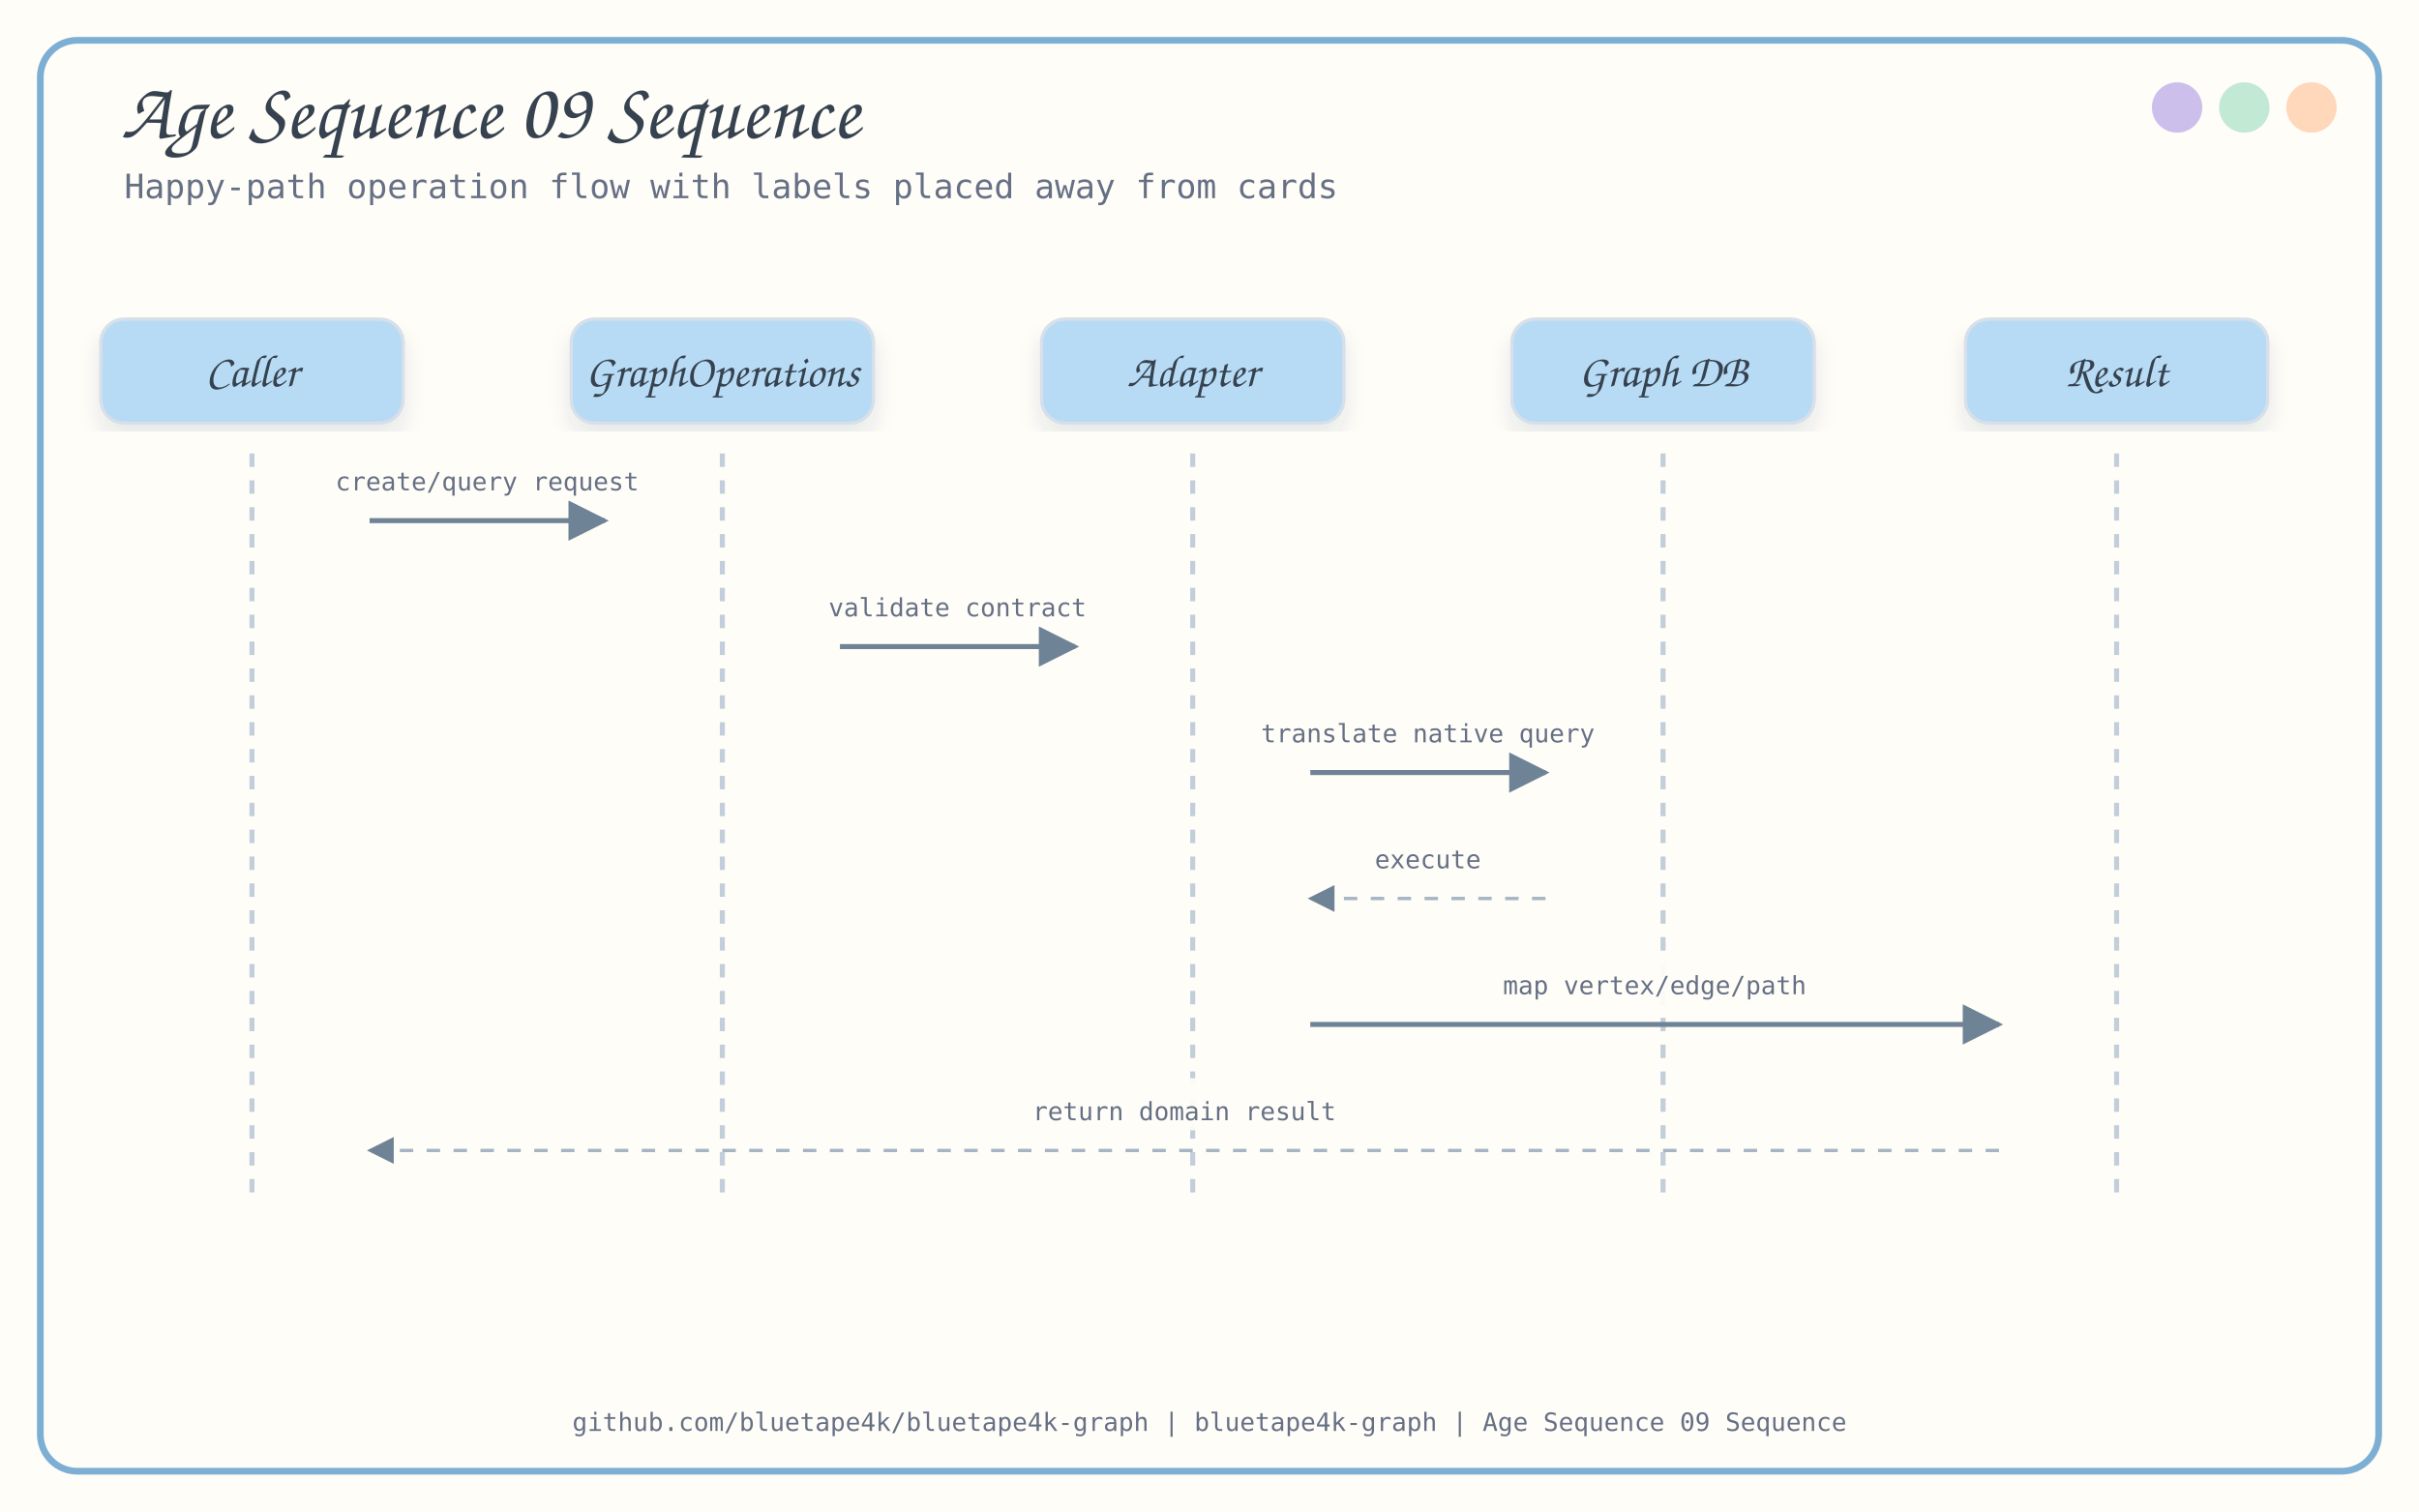
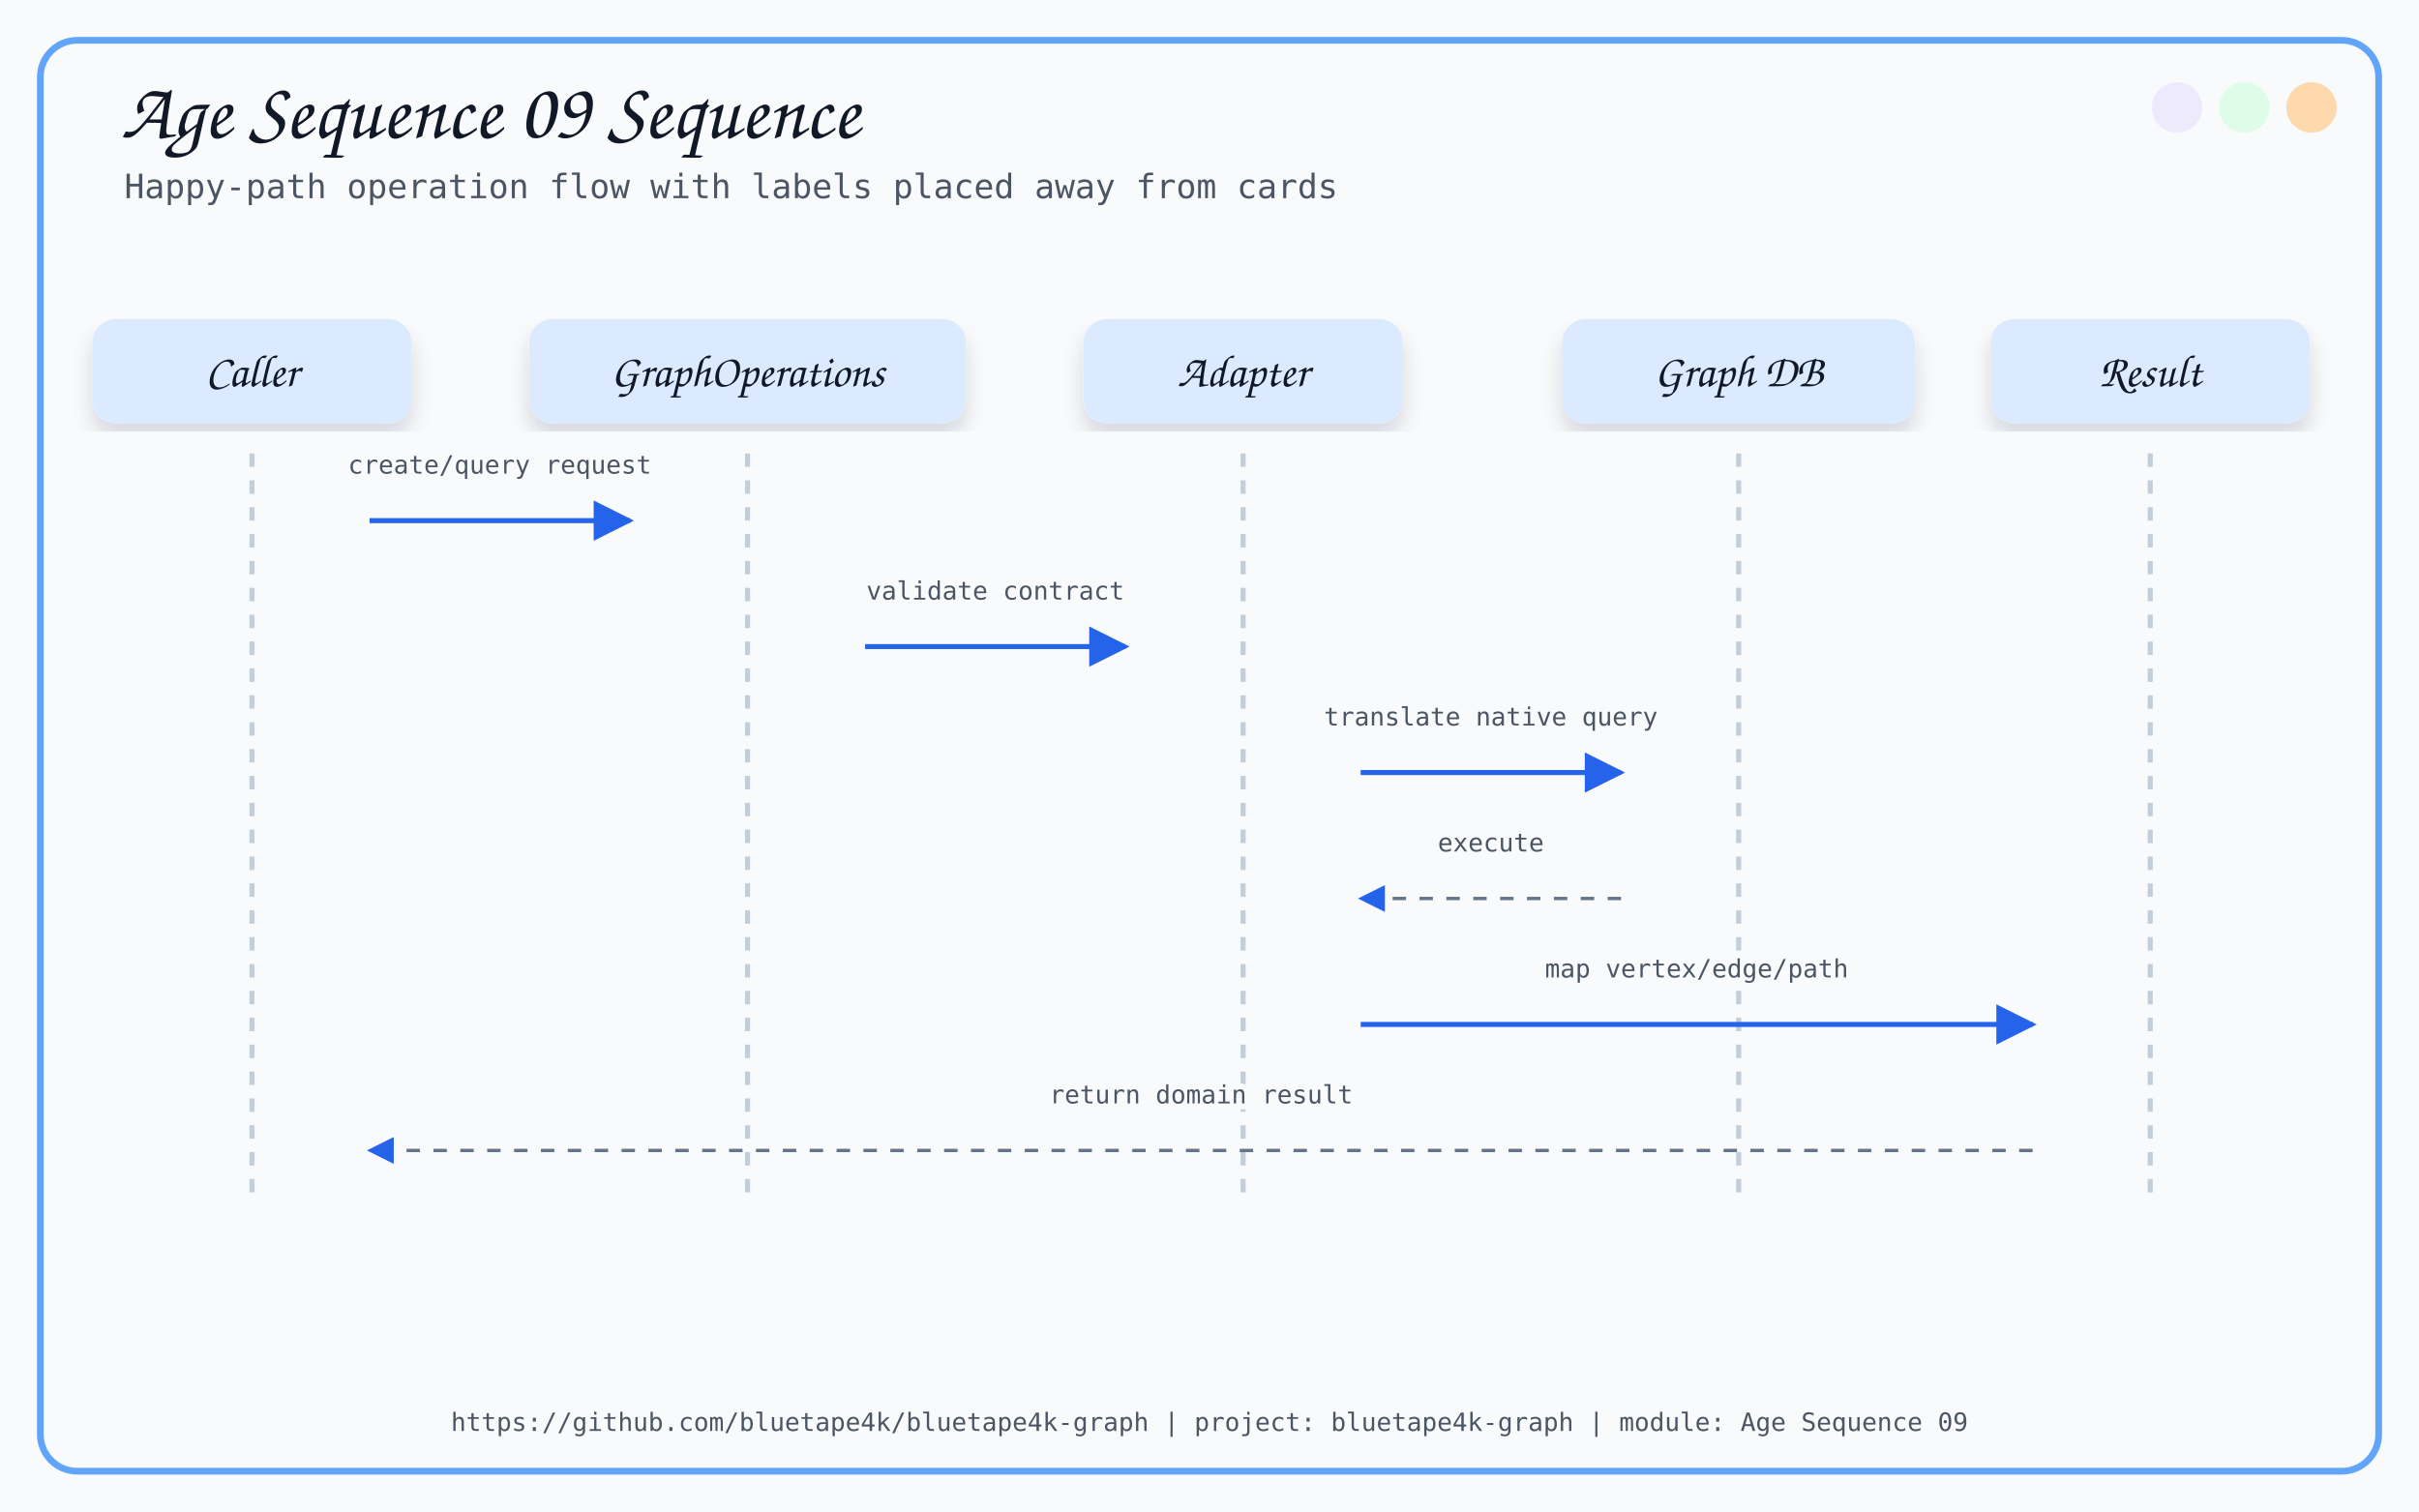
<svg xmlns="http://www.w3.org/2000/svg" width="1440" height="900" viewBox="0 0 1440 900">
  <defs>
    <filter id="softShadow" x="-8%" y="-8%" width="116%" height="116%">
-       <feDropShadow dx="0" dy="8" stdDeviation="6" flood-color="#26384A" flood-opacity="0.10" />
+       <feDropShadow dx="0" dy="8" stdDeviation="6" flood-color="#0F172A" flood-opacity="0.14" />
    </filter>
    <marker id="arrow" viewBox="0 0 10 10" refX="9" refY="5" markerWidth="8" markerHeight="8" orient="auto-start-reverse">
-       <path d="M 0 0 L 10 5 L 0 10 z" fill="#6F8396" />
+       <path d="M 0 0 L 10 5 L 0 10 z" fill="#2563EB" />
    </marker>
  </defs>
  <style>
-       .title { font-family: 'Architects Daughter', cursive; font-size: 48px; fill: #36424F; }
-       .subtitle { font-family: 'Comic Mono', monospace; font-size: 20px; fill: #667085; }
-       .label { font-family: 'Architects Daughter', cursive; font-size: 27px; fill: #36424F; }
-       .small { font-family: 'Comic Mono', monospace; font-size: 18px; fill: #536273; }
-       .tiny { font-family: 'Comic Mono', monospace; font-size: 15px; fill: #667085; }
-       .card { stroke: #D7E0EA; stroke-width: 2; filter: url(#softShadow); }
-       .line { stroke: #6F8396; stroke-width: 3; fill: none; marker-end: url(#arrow); }
-       .thin { stroke: #A5B5C4; stroke-width: 2; fill: none; marker-end: url(#arrow); }
-       .dash { stroke: #A5B5C4; stroke-width: 2; stroke-dasharray: 8 8; fill: none; marker-end: url(#arrow); }
+       .title { font-family: 'Architects Daughter', cursive; font-size: 48px; fill: #111827; }
+       .subtitle { font-family: 'Comic Mono', monospace; font-size: 20px; fill: #4B5563; }
+       .label { font-family: 'Architects Daughter', cursive; font-size: 27px; fill: #111827; }
+       .small { font-family: 'Comic Mono', monospace; font-size: 18px; fill: #374151; }
+       .tiny { font-family: 'Comic Mono', monospace; font-size: 15px; fill: #4B5563; }
+       .card { filter: url(#softShadow); }
+       .line { stroke: #2563EB; stroke-width: 3; fill: none; marker-end: url(#arrow); }
+       .thin { stroke: #60A5FA; stroke-width: 2; fill: none; marker-end: url(#arrow); }
+       .dash { stroke: #64748B; stroke-width: 2; stroke-dasharray: 8 8; fill: none; marker-end: url(#arrow); }
    </style>
-   <rect x="0" y="0" width="1440" height="900" fill="#FFFDF8" />
-   <rect x="24" y="24" width="1392" height="852" rx="22" fill="none" stroke="#7DAED3" stroke-width="4" />
-   <circle cx="1376" cy="64" r="15" fill="#FFD5B8" opacity="0.95" />
-   <circle cx="1336" cy="64" r="15" fill="#BFE8D2" opacity="0.95" />
-   <circle cx="1296" cy="64" r="15" fill="#CBBCEB" opacity="0.95" />
+   <rect x="0" y="0" width="1440" height="900" fill="#F8FAFC" />
+   <rect x="24" y="24" width="1392" height="852" rx="22" fill="none" stroke="#60A5FA" stroke-width="4" />
+   <circle cx="1376" cy="64" r="15" fill="#FED7AA" opacity="0.95" />
+   <circle cx="1336" cy="64" r="15" fill="#DCFCE7" opacity="0.95" />
+   <circle cx="1296" cy="64" r="15" fill="#EDE9FE" opacity="0.95" />
  <text x="72" y="82" class="title">Age Sequence 09 Sequence</text>
  <text x="74" y="118" class="subtitle">Happy-path operation flow with labels placed away from cards</text>
-   <text x="720.0" y="852" text-anchor="middle" class="tiny">github.com/bluetape4k/bluetape4k-graph | bluetape4k-graph | Age Sequence 09 Sequence</text>
-   <rect x="60" y="190" width="180" height="62" rx="14" fill="#B7DBF4" class="card" />
+   <text x="720.0" y="852" text-anchor="middle" class="tiny">https://github.com/bluetape4k/bluetape4k-graph | project: bluetape4k-graph | module: Age Sequence 09</text>
+   <rect x="55.0" y="190" width="190" height="62" rx="14" fill="#DBEAFE" class="card" />
  <text x="150" y="230" text-anchor="middle" class="label">Caller</text>
  <line x1="150" y1="270" x2="150" y2="710" stroke="#C2CED9" stroke-width="3" stroke-dasharray="8 8" />
-   <rect x="340" y="190" width="180" height="62" rx="14" fill="#B7DBF4" class="card" />
-   <text x="430" y="230" text-anchor="middle" class="label">GraphOperations</text>
-   <line x1="430" y1="270" x2="430" y2="710" stroke="#C2CED9" stroke-width="3" stroke-dasharray="8 8" />
-   <rect x="620" y="190" width="180" height="62" rx="14" fill="#B7DBF4" class="card" />
-   <text x="710" y="230" text-anchor="middle" class="label">Adapter</text>
-   <line x1="710" y1="270" x2="710" y2="710" stroke="#C2CED9" stroke-width="3" stroke-dasharray="8 8" />
-   <rect x="900" y="190" width="180" height="62" rx="14" fill="#B7DBF4" class="card" />
-   <text x="990" y="230" text-anchor="middle" class="label">Graph DB</text>
-   <line x1="990" y1="270" x2="990" y2="710" stroke="#C2CED9" stroke-width="3" stroke-dasharray="8 8" />
-   <rect x="1170" y="190" width="180" height="62" rx="14" fill="#B7DBF4" class="card" />
-   <text x="1260" y="230" text-anchor="middle" class="label">Result</text>
-   <line x1="1260" y1="270" x2="1260" y2="710" stroke="#C2CED9" stroke-width="3" stroke-dasharray="8 8" />
-   <path d="M 220 310 C 290.0 310, 290.0 310, 360 310" class="line" />
-   <rect x="197.0" y="267.0" width="186" height="31" rx="9" fill="#FFFDF8" opacity="0.94" />
-   <text x="290.0" y="292.0" text-anchor="middle" class="tiny">create/query request</text>
-   <path d="M 500 385 C 570.0 385, 570.0 385, 640 385" class="line" />
-   <rect x="489.0" y="342.0" width="162" height="31" rx="9" fill="#FFFDF8" opacity="0.94" />
-   <text x="570.0" y="367.0" text-anchor="middle" class="tiny">validate contract</text>
-   <path d="M 780 460 C 850.0 460, 850.0 460, 920 460" class="line" />
-   <rect x="755.0" y="417.0" width="190" height="31" rx="9" fill="#FFFDF8" opacity="0.94" />
-   <text x="850.0" y="442.0" text-anchor="middle" class="tiny">translate native query</text>
-   <path d="M 920 535 C 850.0 535, 850.0 535, 780 535" class="dash" />
-   <rect x="809.0" y="492.0" width="82" height="31" rx="9" fill="#FFFDF8" opacity="0.94" />
-   <text x="850.0" y="517.0" text-anchor="middle" class="tiny">execute</text>
-   <path d="M 780 610 C 985.0 610, 985.0 610, 1190 610" class="line" />
-   <rect x="892.0" y="567.0" width="186" height="31" rx="9" fill="#FFFDF8" opacity="0.94" />
-   <text x="985.0" y="592.0" text-anchor="middle" class="tiny">map vertex/edge/path</text>
-   <path d="M 1190 685 C 705.0 685, 705.0 685, 220 685" class="dash" />
-   <rect x="612.0" y="642.0" width="186" height="31" rx="9" fill="#FFFDF8" opacity="0.94" />
-   <text x="705.0" y="667.0" text-anchor="middle" class="tiny">return domain result</text>
+   <rect x="315.0" y="190" width="260" height="62" rx="14" fill="#DBEAFE" class="card" />
+   <text x="445" y="230" text-anchor="middle" class="label">GraphOperations</text>
+   <line x1="445" y1="270" x2="445" y2="710" stroke="#C2CED9" stroke-width="3" stroke-dasharray="8 8" />
+   <rect x="645.0" y="190" width="190" height="62" rx="14" fill="#DBEAFE" class="card" />
+   <text x="740" y="230" text-anchor="middle" class="label">Adapter</text>
+   <line x1="740" y1="270" x2="740" y2="710" stroke="#C2CED9" stroke-width="3" stroke-dasharray="8 8" />
+   <rect x="930.0" y="190" width="210" height="62" rx="14" fill="#DBEAFE" class="card" />
+   <text x="1035" y="230" text-anchor="middle" class="label">Graph DB</text>
+   <line x1="1035" y1="270" x2="1035" y2="710" stroke="#C2CED9" stroke-width="3" stroke-dasharray="8 8" />
+   <rect x="1185.0" y="190" width="190" height="62" rx="14" fill="#DBEAFE" class="card" />
+   <text x="1280" y="230" text-anchor="middle" class="label">Result</text>
+   <line x1="1280" y1="270" x2="1280" y2="710" stroke="#C2CED9" stroke-width="3" stroke-dasharray="8 8" />
+   <path d="M 220 310 C 297.5 310, 297.5 310, 375 310" class="line" />
+   <text x="297.5" y="282.0" text-anchor="middle" class="tiny" stroke="#F8FAFC" stroke-width="7" stroke-linejoin="round">create/query request</text>
+   <text x="297.5" y="282.0" text-anchor="middle" class="tiny">create/query request</text>
+   <path d="M 515 385 C 592.5 385, 592.5 385, 670 385" class="line" />
+   <text x="592.5" y="357.0" text-anchor="middle" class="tiny" stroke="#F8FAFC" stroke-width="7" stroke-linejoin="round">validate contract</text>
+   <text x="592.5" y="357.0" text-anchor="middle" class="tiny">validate contract</text>
+   <path d="M 810 460 C 887.5 460, 887.5 460, 965 460" class="line" />
+   <text x="887.5" y="432.0" text-anchor="middle" class="tiny" stroke="#F8FAFC" stroke-width="7" stroke-linejoin="round">translate native query</text>
+   <text x="887.5" y="432.0" text-anchor="middle" class="tiny">translate native query</text>
+   <path d="M 965 535 C 887.5 535, 887.5 535, 810 535" class="dash" />
+   <text x="887.5" y="507.0" text-anchor="middle" class="tiny" stroke="#F8FAFC" stroke-width="7" stroke-linejoin="round">execute</text>
+   <text x="887.5" y="507.0" text-anchor="middle" class="tiny">execute</text>
+   <path d="M 810 610 C 1010.0 610, 1010.0 610, 1210 610" class="line" />
+   <text x="1010.0" y="582.0" text-anchor="middle" class="tiny" stroke="#F8FAFC" stroke-width="7" stroke-linejoin="round">map vertex/edge/path</text>
+   <text x="1010.0" y="582.0" text-anchor="middle" class="tiny">map vertex/edge/path</text>
+   <path d="M 1210 685 C 715.0 685, 715.0 685, 220 685" class="dash" />
+   <text x="715.0" y="657.0" text-anchor="middle" class="tiny" stroke="#F8FAFC" stroke-width="7" stroke-linejoin="round">return domain result</text>
+   <text x="715.0" y="657.0" text-anchor="middle" class="tiny">return domain result</text>
</svg>
